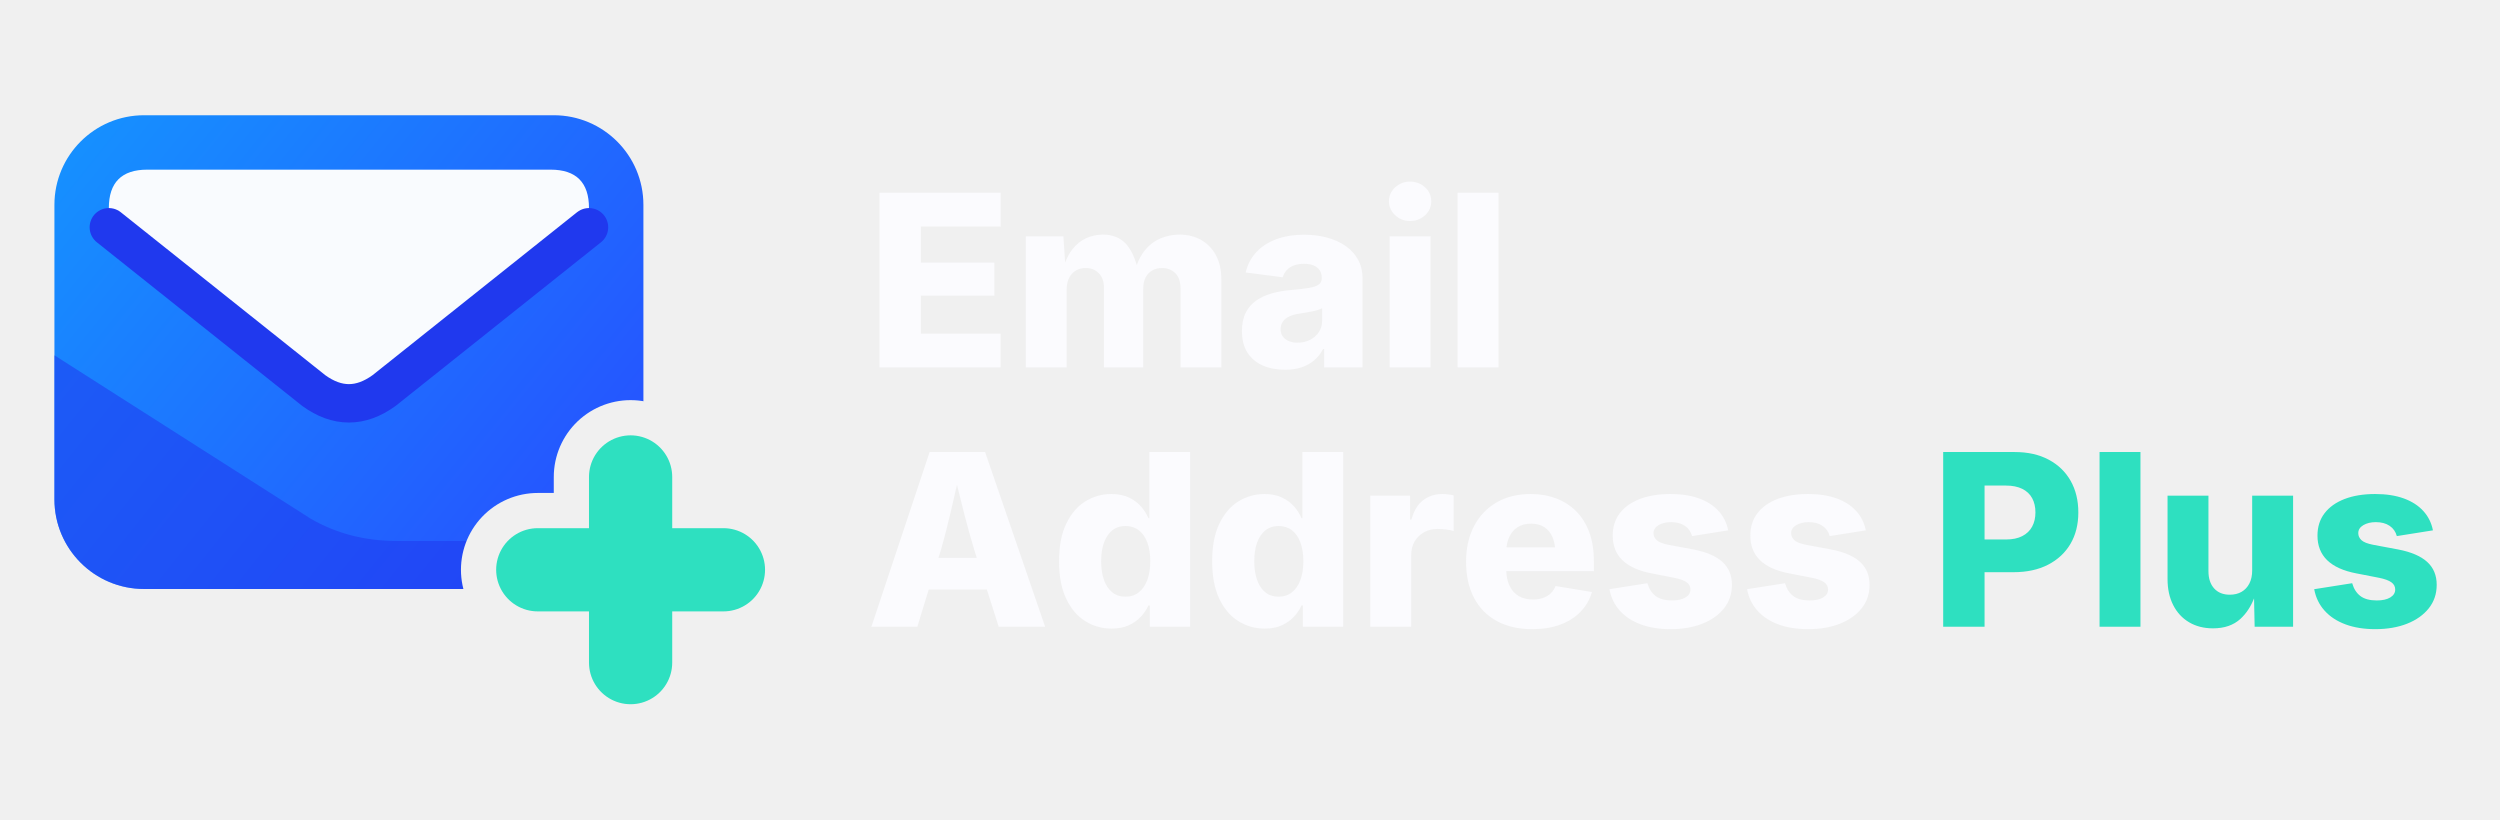
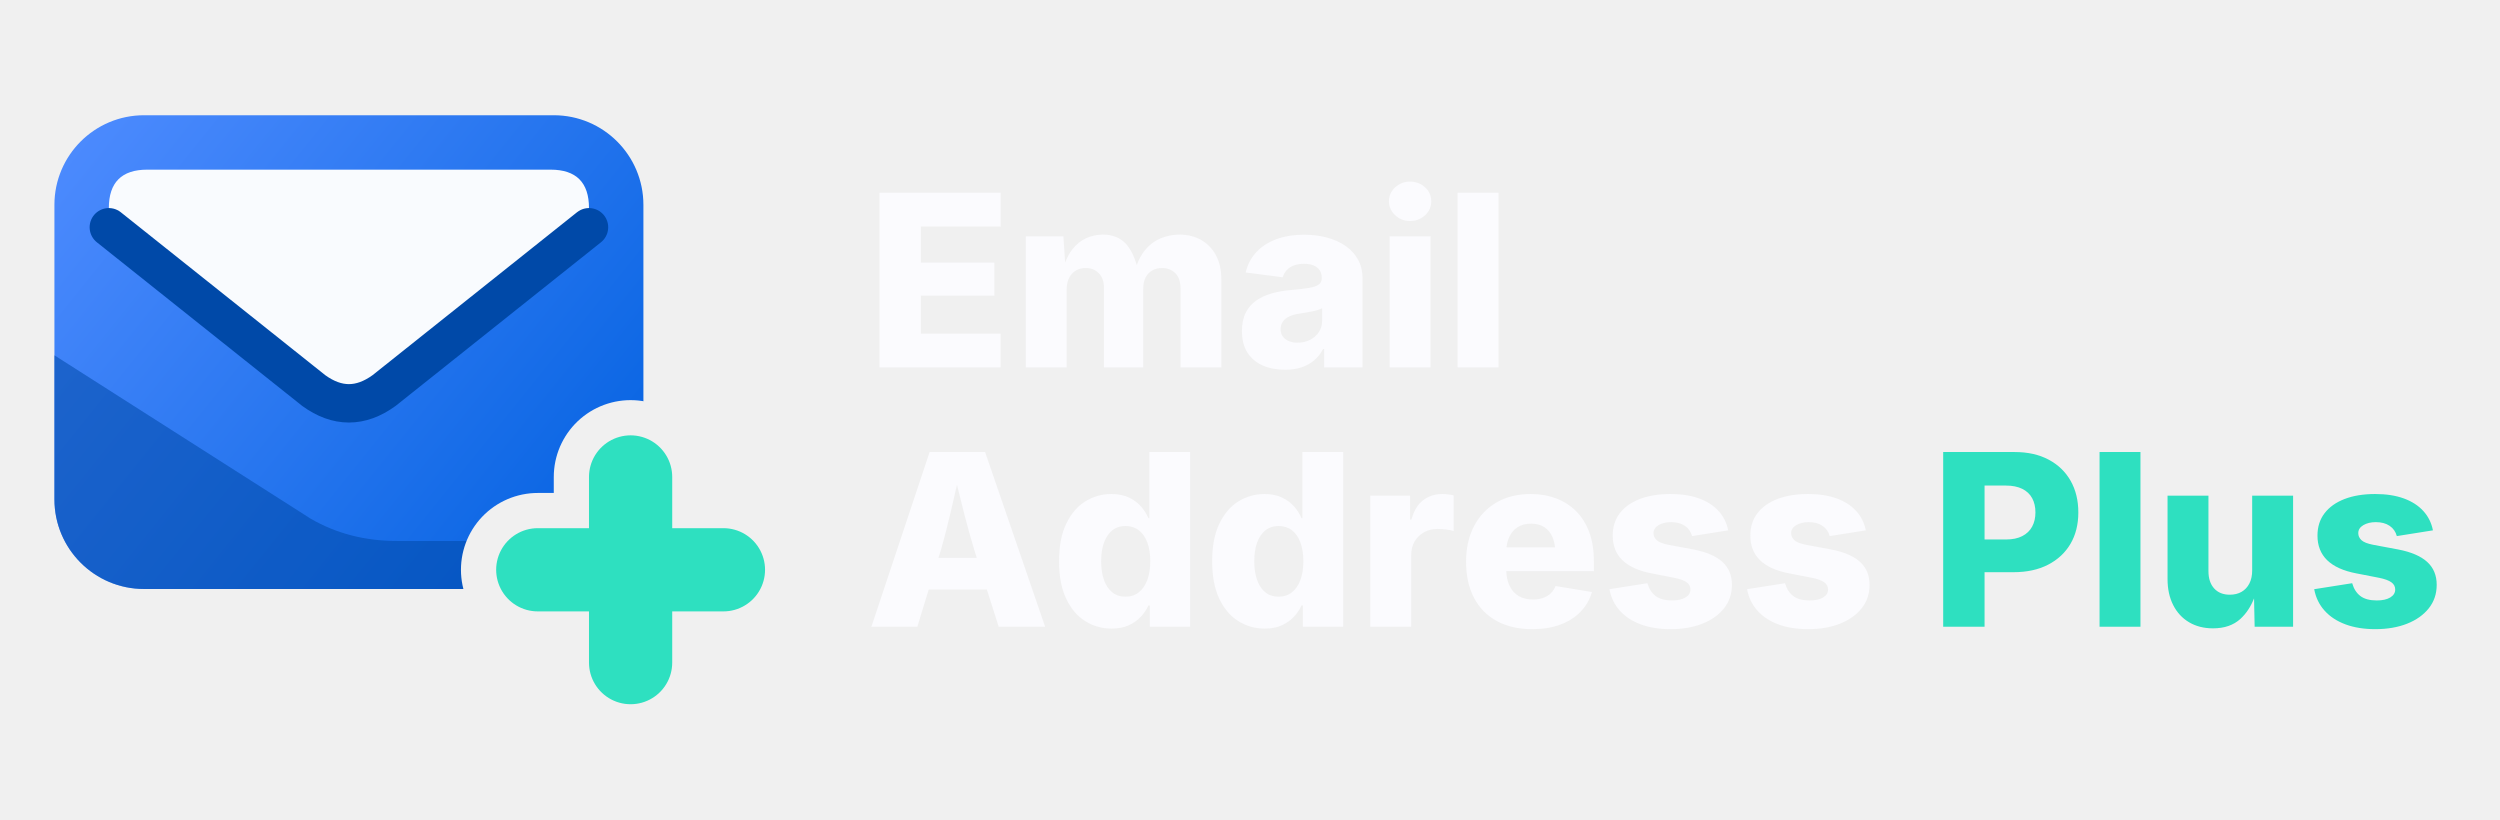
<svg xmlns="http://www.w3.org/2000/svg" width="1562" height="512" viewBox="0 0 1562 512" fill="none">
  <defs>
    <linearGradient id="l-body" x1="32" y1="80" x2="400" y2="376" gradientUnits="userSpaceOnUse">
-       <stop offset="0" stop-color="#1593FF" />
-       <stop offset="1" stop-color="#284BFF" />
+       <stop offset="0" stop-color="#4F8CFF" />
+       <stop offset="1" stop-color="#0060DF" />
    </linearGradient>
    <linearGradient id="l-plus" x1="308" y1="280" x2="476" y2="448" gradientUnits="userSpaceOnUse">
      <stop offset="0" stop-color="#28D3B5" />
      <stop offset="1" stop-color="#12BFA0" />
    </linearGradient>
    <clipPath id="l-clip">
      <rect x="32" y="80" width="368" height="296" rx="56" />
    </clipPath>
    <mask id="l-cut" maskUnits="userSpaceOnUse" x="0" y="0" width="512" height="512">
      <rect width="512" height="512" fill="#fff" />
      <path d="M392 306V422M334 364H450" stroke="#000" stroke-width="96" stroke-linecap="round" />
    </mask>
  </defs>
  <g transform="translate(2 -8)">
    <g mask="url(#l-cut)">
      <g clip-path="url(#l-clip)">
        <rect x="32" y="80" width="368" height="296" rx="56" fill="url(#l-body)" />
-         <path d="M32 230L192 332Q216 346 246 346H400V376H32Z" fill="#2039EE" fill-opacity="0.55" />
+         <path d="M32 230L192 332Q216 346 246 346H400V376H32Z" fill="#0049A8" fill-opacity="0.55" />
        <path d="M90 114H342Q366 114 366 138V150L238 252Q216 268 194 252L66 150V138Q66 114 90 114Z" fill="#F9FBFE" />
-         <path d="M66 150L194 252Q216 268 238 252L366 150" fill="none" stroke="#2039EE" stroke-width="24" stroke-linecap="round" stroke-linejoin="round" />
+         <path d="M66 150L194 252Q216 268 238 252L366 150" fill="none" stroke="#0049A8" stroke-width="24" stroke-linecap="round" stroke-linejoin="round" />
      </g>
    </g>
    <path d="M392 306V422M334 364H450" stroke="#2EE0C0" stroke-width="52" stroke-linecap="round" />
  </g>
  <path d="M625.16 229.57L549.50 229.57L549.50 120.43L625.23 120.43L625.23 141.53L575.35 141.53L575.35 164.09L621.27 164.09L621.27 184.74L575.35 184.74L575.35 208.47L625.16 208.47M666.46 229.57L640.90 229.57L640.90 147.68L664.41 147.68L665.51 164.09Q667.27 159.33 669.83 156.03Q673.57 151.12 678.59 148.85Q683.60 146.58 689.17 146.58Q697.96 146.58 703.38 152.22Q707.55 156.69 710.26 165.55Q712.17 160.42 715.02 156.76Q719.27 151.42 724.98 149Q730.70 146.58 736.85 146.58Q744.54 146.58 750.44 149.91Q756.33 153.25 759.70 159.44Q763.07 165.63 763.07 174.34L763.07 229.57L737.58 229.57L737.58 180.13Q737.58 173.90 734.32 170.68Q731.06 167.46 726.01 167.46Q722.42 167.46 719.75 169.07Q717.07 170.68 715.68 173.57Q714.29 176.46 714.29 180.42L714.29 229.57L689.75 229.57L689.75 179.76Q689.75 174.12 686.61 170.79Q683.46 167.46 678.33 167.46Q674.81 167.46 672.14 169.07Q669.47 170.68 667.97 173.65Q666.46 176.61 666.46 180.93M802.91 231.03Q795.08 231.03 788.96 228.36Q782.85 225.68 779.40 220.30Q775.96 214.92 775.96 206.86Q775.96 200.05 778.34 195.36Q780.72 190.67 784.97 187.74Q789.22 184.81 794.71 183.28Q800.20 181.74 806.43 181.23Q813.39 180.64 817.64 179.94Q821.88 179.25 823.86 177.86Q825.84 176.46 825.84 173.97L825.84 173.68Q825.84 170.83 824.52 168.85Q823.20 166.87 820.71 165.84Q818.22 164.82 814.71 164.82Q811.19 164.82 808.44 165.84Q805.70 166.87 803.94 168.77Q802.18 170.68 801.45 173.24L778.30 170.24Q779.92 163.21 784.64 157.90Q789.36 152.59 797.02 149.62Q804.67 146.66 814.93 146.66Q822.54 146.66 829.17 148.45Q835.80 150.24 840.78 153.72Q845.76 157.20 848.54 162.29Q851.33 167.38 851.33 173.97L851.33 229.57L827.30 229.57L827.30 218.07L826.64 218.07Q824.45 222.31 821.04 225.17Q817.64 228.03 813.13 229.53Q808.63 231.03 802.91 231.03M810.68 214.11Q815 214.11 818.48 212.35Q821.96 210.60 824.01 207.52Q826.06 204.44 826.06 200.42L826.06 192.58Q824.96 193.16 823.31 193.68Q821.66 194.19 819.69 194.59Q817.71 195 815.73 195.32Q813.75 195.65 811.92 195.95Q808.19 196.46 805.55 197.71Q802.91 198.95 801.52 200.93Q800.13 202.91 800.13 205.69Q800.13 208.40 801.52 210.27Q802.91 212.13 805.26 213.12Q807.60 214.11 810.68 214.11M893.81 229.57L868.25 229.57L868.25 147.68L893.81 147.68L893.81 229.57M880.99 138.09Q875.57 138.09 871.69 134.46Q867.81 130.83 867.81 125.78Q867.81 120.65 871.69 117.07Q875.57 113.48 880.99 113.48Q886.48 113.48 890.37 117.03Q894.25 120.58 894.25 125.78Q894.25 130.91 890.37 134.50Q886.48 138.09 880.99 138.09M910.73 120.43L936.29 120.43L936.29 229.57L910.73 229.57" fill="#FBFBFE" />
  <path d="M573.15 391.57L544.44 391.57L580.84 282.43L615.49 282.43L652.99 391.57L623.98 391.57L616.59 368.35L580.26 368.35L573.15 391.57M586.34 348.57L610.29 348.57L608.82 343.88Q605.16 331.95 601.79 318.47Q599.81 310.93 597.91 302.94Q596.08 310.93 594.32 318.54Q591.24 332.02 587.80 343.88M694.52 392.74Q685.43 392.74 677.96 388.01Q670.49 383.29 666.10 373.95Q661.70 364.61 661.70 350.70Q661.70 336.34 666.28 327Q670.86 317.66 678.29 313.16Q685.73 308.66 694.30 308.66Q700.81 308.66 705.43 310.89Q710.04 313.12 713.01 316.57Q715.98 320.01 717.51 323.74L718.10 323.74L718.10 282.43L743.59 282.43L743.59 391.57L718.39 391.57L718.39 378.31L717.51 378.31Q715.90 381.97 712.86 385.27Q709.82 388.56 705.32 390.65Q700.81 392.74 694.52 392.74M703.23 372.82Q708.07 372.82 711.54 370.07Q715.02 367.32 716.85 362.34Q718.69 357.36 718.69 350.70Q718.69 343.88 716.85 338.94Q715.02 334 711.54 331.32Q708.07 328.65 703.23 328.65Q698.32 328.65 694.92 331.40Q691.51 334.14 689.75 339.09Q688 344.03 688 350.70Q688 357.29 689.75 362.31Q691.51 367.32 694.92 370.07Q698.32 372.82 703.23 372.82M790.17 392.74Q781.09 392.74 773.62 388.01Q766.15 383.29 761.75 373.95Q757.36 364.61 757.36 350.70Q757.36 336.34 761.94 327Q766.51 317.66 773.95 313.16Q781.38 308.66 789.95 308.66Q796.47 308.66 801.08 310.89Q805.70 313.12 808.66 316.57Q811.63 320.01 813.17 323.74L813.75 323.74L813.75 282.43L839.24 282.43L839.24 391.57L814.05 391.57L814.05 378.31L813.17 378.31Q811.56 381.97 808.52 385.27Q805.48 388.56 800.97 390.65Q796.47 392.74 790.17 392.74M798.89 372.82Q803.72 372.82 807.20 370.07Q810.68 367.32 812.51 362.34Q814.34 357.36 814.34 350.70Q814.34 343.88 812.51 338.94Q810.68 334 807.20 331.32Q803.72 328.65 798.89 328.65Q793.98 328.65 790.57 331.40Q787.17 334.14 785.41 339.09Q783.65 344.03 783.65 350.70Q783.65 357.29 785.41 362.31Q787.17 367.32 790.57 370.07Q793.98 372.82 798.89 372.82M881.72 391.57L856.16 391.57L856.16 309.68L880.99 309.68L880.99 324.62L881.87 324.62Q884.07 316.49 889.16 312.57Q894.25 308.66 900.99 308.66Q902.74 308.66 904.68 308.88Q906.63 309.09 908.24 309.53L908.24 331.80Q906.41 331.14 903.44 330.81Q900.47 330.48 898.13 330.48Q893.44 330.48 889.71 332.57Q885.97 334.66 883.85 338.32Q881.72 341.98 881.72 346.89M957.31 393.10Q944.49 393.10 935.19 388.01Q925.89 382.92 920.94 373.47Q916 364.03 916 350.92Q916 338.32 920.94 328.80Q925.89 319.28 934.97 313.97Q944.05 308.66 956.36 308.66Q965 308.66 972.21 311.37Q979.43 314.08 984.74 319.39Q990.05 324.70 992.94 332.46Q995.83 340.22 995.83 350.40L995.83 356.85L941.12 356.85Q941.34 362.34 943.25 366.15Q945.30 370.40 949.03 372.49Q952.77 374.57 957.75 374.57Q961.19 374.57 964.01 373.62Q966.83 372.67 968.84 370.76Q970.86 368.86 971.88 366.15L994.66 369.89Q992.61 376.92 987.59 382.15Q982.58 387.39 974.92 390.25Q967.27 393.10 957.31 393.10M941.27 341.98L971.59 341.98Q971.15 338.46 970.05 335.68Q968.29 331.58 964.93 329.38Q961.56 327.19 956.58 327.19Q951.60 327.19 948.15 329.42Q944.71 331.65 942.95 335.61Q941.63 338.46 941.27 341.98M1043.73 393.10Q1033.26 393.10 1025.20 390.14Q1017.15 387.17 1012.09 381.57Q1007.04 375.96 1005.58 368.13L1029.31 364.39Q1030.84 369.74 1034.51 372.45Q1038.17 375.16 1044.69 375.16Q1050.03 375.16 1053.11 373.29Q1056.19 371.42 1056.19 368.35Q1056.19 365.49 1053.73 363.77Q1051.28 362.05 1046.15 361.02L1031.87 358.24Q1019.71 355.90 1013.67 350Q1007.63 344.10 1007.63 334.66Q1007.63 326.45 1012.06 320.67Q1016.49 314.88 1024.58 311.77Q1032.67 308.66 1043.66 308.66Q1053.92 308.66 1061.50 311.40Q1069.08 314.15 1073.73 319.24Q1078.38 324.33 1079.77 331.36L1057.21 334.95Q1056.11 330.85 1052.71 328.54Q1049.30 326.23 1044.10 326.23Q1039.49 326.23 1036.30 328.10Q1033.11 329.97 1033.11 333.12Q1033.11 335.61 1035.09 337.48Q1037.07 339.34 1042.34 340.37L1058.02 343.30Q1070.17 345.64 1076.14 351.06Q1082.11 356.48 1082.11 365.42Q1082.11 373.84 1077.17 380.07Q1072.23 386.29 1063.58 389.70Q1054.94 393.10 1043.73 393.10M1129.72 393.10Q1119.25 393.10 1111.19 390.14Q1103.13 387.17 1098.08 381.57Q1093.03 375.96 1091.56 368.13L1115.29 364.39Q1116.83 369.74 1120.49 372.45Q1124.15 375.16 1130.67 375.16Q1136.02 375.16 1139.10 373.29Q1142.17 371.42 1142.17 368.35Q1142.17 365.49 1139.72 363.77Q1137.26 362.05 1132.14 361.02L1117.86 358.24Q1105.70 355.90 1099.65 350Q1093.61 344.10 1093.61 334.66Q1093.61 326.45 1098.04 320.67Q1102.47 314.88 1110.57 311.77Q1118.66 308.66 1129.65 308.66Q1139.90 308.66 1147.48 311.40Q1155.06 314.15 1159.71 319.24Q1164.36 324.33 1165.76 331.36L1143.20 334.95Q1142.10 330.85 1138.69 328.54Q1135.29 326.23 1130.09 326.23Q1125.47 326.23 1122.29 328.10Q1119.10 329.97 1119.10 333.12Q1119.10 335.61 1121.08 337.48Q1123.06 339.34 1128.33 340.37L1144 343.30Q1156.16 345.64 1162.13 351.06Q1168.10 356.48 1168.10 365.42Q1168.10 373.84 1163.16 380.07Q1158.21 386.29 1149.57 389.70Q1140.93 393.10 1129.72 393.10" fill="#FBFBFE" />
  <path d="M1239.95 391.57L1214.10 391.57L1214.10 282.43L1258.77 282.43Q1271.08 282.43 1280.01 287.20Q1288.95 291.96 1293.75 300.45Q1298.54 308.95 1298.54 320.15Q1298.54 331.43 1293.64 339.78Q1288.73 348.13 1279.65 352.82Q1270.57 357.51 1258.04 357.51L1239.95 357.51L1239.95 391.57M1239.95 303.38L1239.95 337.07L1253.35 337.07Q1259.43 337.07 1263.53 334.95Q1267.64 332.83 1269.69 329.02Q1271.74 325.21 1271.74 320.15Q1271.74 315.03 1269.69 311.26Q1267.64 307.48 1263.50 305.43Q1259.36 303.38 1253.28 303.38M1311.80 282.43L1337.36 282.43L1337.36 391.57L1311.80 391.57M1382.70 392.59Q1374.13 392.59 1367.72 388.78Q1361.31 384.97 1357.80 378.02Q1354.28 371.06 1354.28 361.83L1354.28 309.68L1379.84 309.68L1379.84 356.85Q1379.84 363.73 1383.40 367.65Q1386.95 371.57 1393.17 371.57Q1397.42 371.57 1400.53 369.78Q1403.65 367.98 1405.40 364.58Q1407.16 361.17 1407.16 356.41L1407.16 309.68L1432.72 309.68L1432.72 391.57L1408.70 391.57L1408.33 373.84Q1405.26 381.68 1399.84 386.66Q1393.39 392.59 1382.70 392.59M1484.07 393.10Q1473.59 393.10 1465.54 390.14Q1457.48 387.17 1452.43 381.57Q1447.37 375.96 1445.91 368.13L1469.64 364.39Q1471.18 369.74 1474.84 372.45Q1478.50 375.16 1485.02 375.16Q1490.37 375.16 1493.44 373.29Q1496.52 371.42 1496.52 368.35Q1496.52 365.49 1494.06 363.77Q1491.61 362.05 1486.48 361.02L1472.20 358.24Q1460.04 355.90 1454 350Q1447.96 344.10 1447.96 334.66Q1447.96 326.45 1452.39 320.67Q1456.82 314.88 1464.91 311.77Q1473.01 308.66 1483.99 308.66Q1494.25 308.66 1501.83 311.40Q1509.41 314.15 1514.06 319.24Q1518.71 324.33 1520.10 331.36L1497.54 334.95Q1496.44 330.85 1493.04 328.54Q1489.63 326.23 1484.43 326.23Q1479.82 326.23 1476.63 328.10Q1473.45 329.97 1473.45 333.12Q1473.45 335.61 1475.42 337.48Q1477.40 339.34 1482.67 340.37L1498.35 343.30Q1510.51 345.64 1516.48 351.06Q1522.45 356.48 1522.45 365.42Q1522.45 373.84 1517.50 380.07Q1512.56 386.29 1503.92 389.70Q1495.27 393.10 1484.07 393.10" fill="#2EE0C0" />
</svg>
